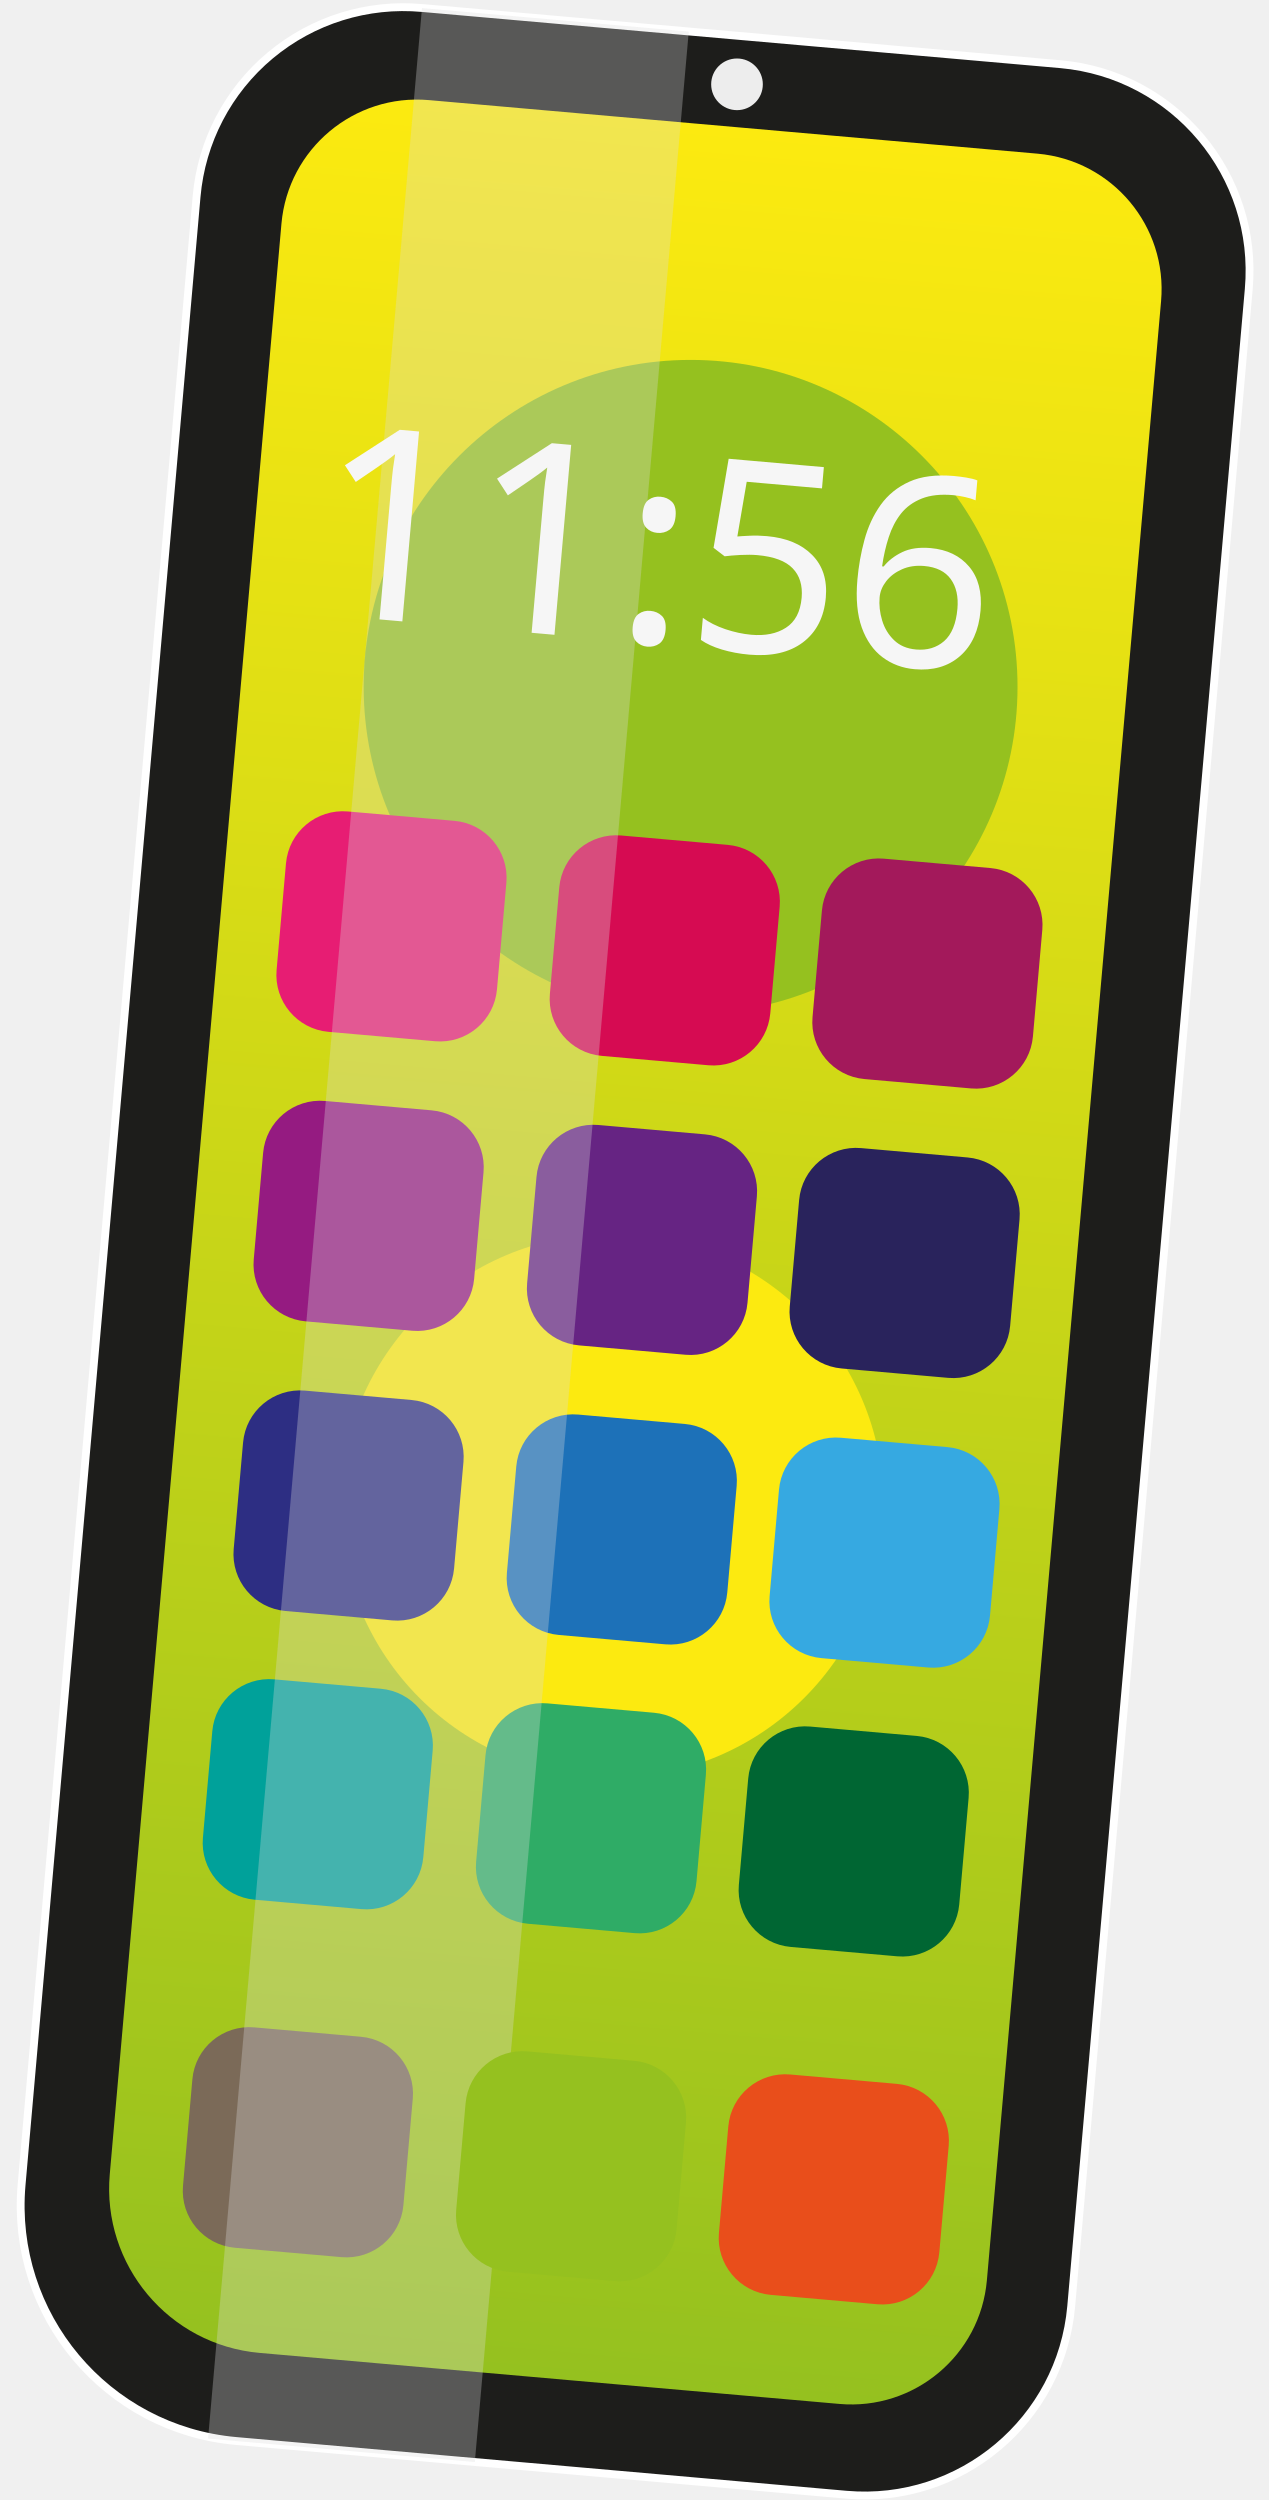
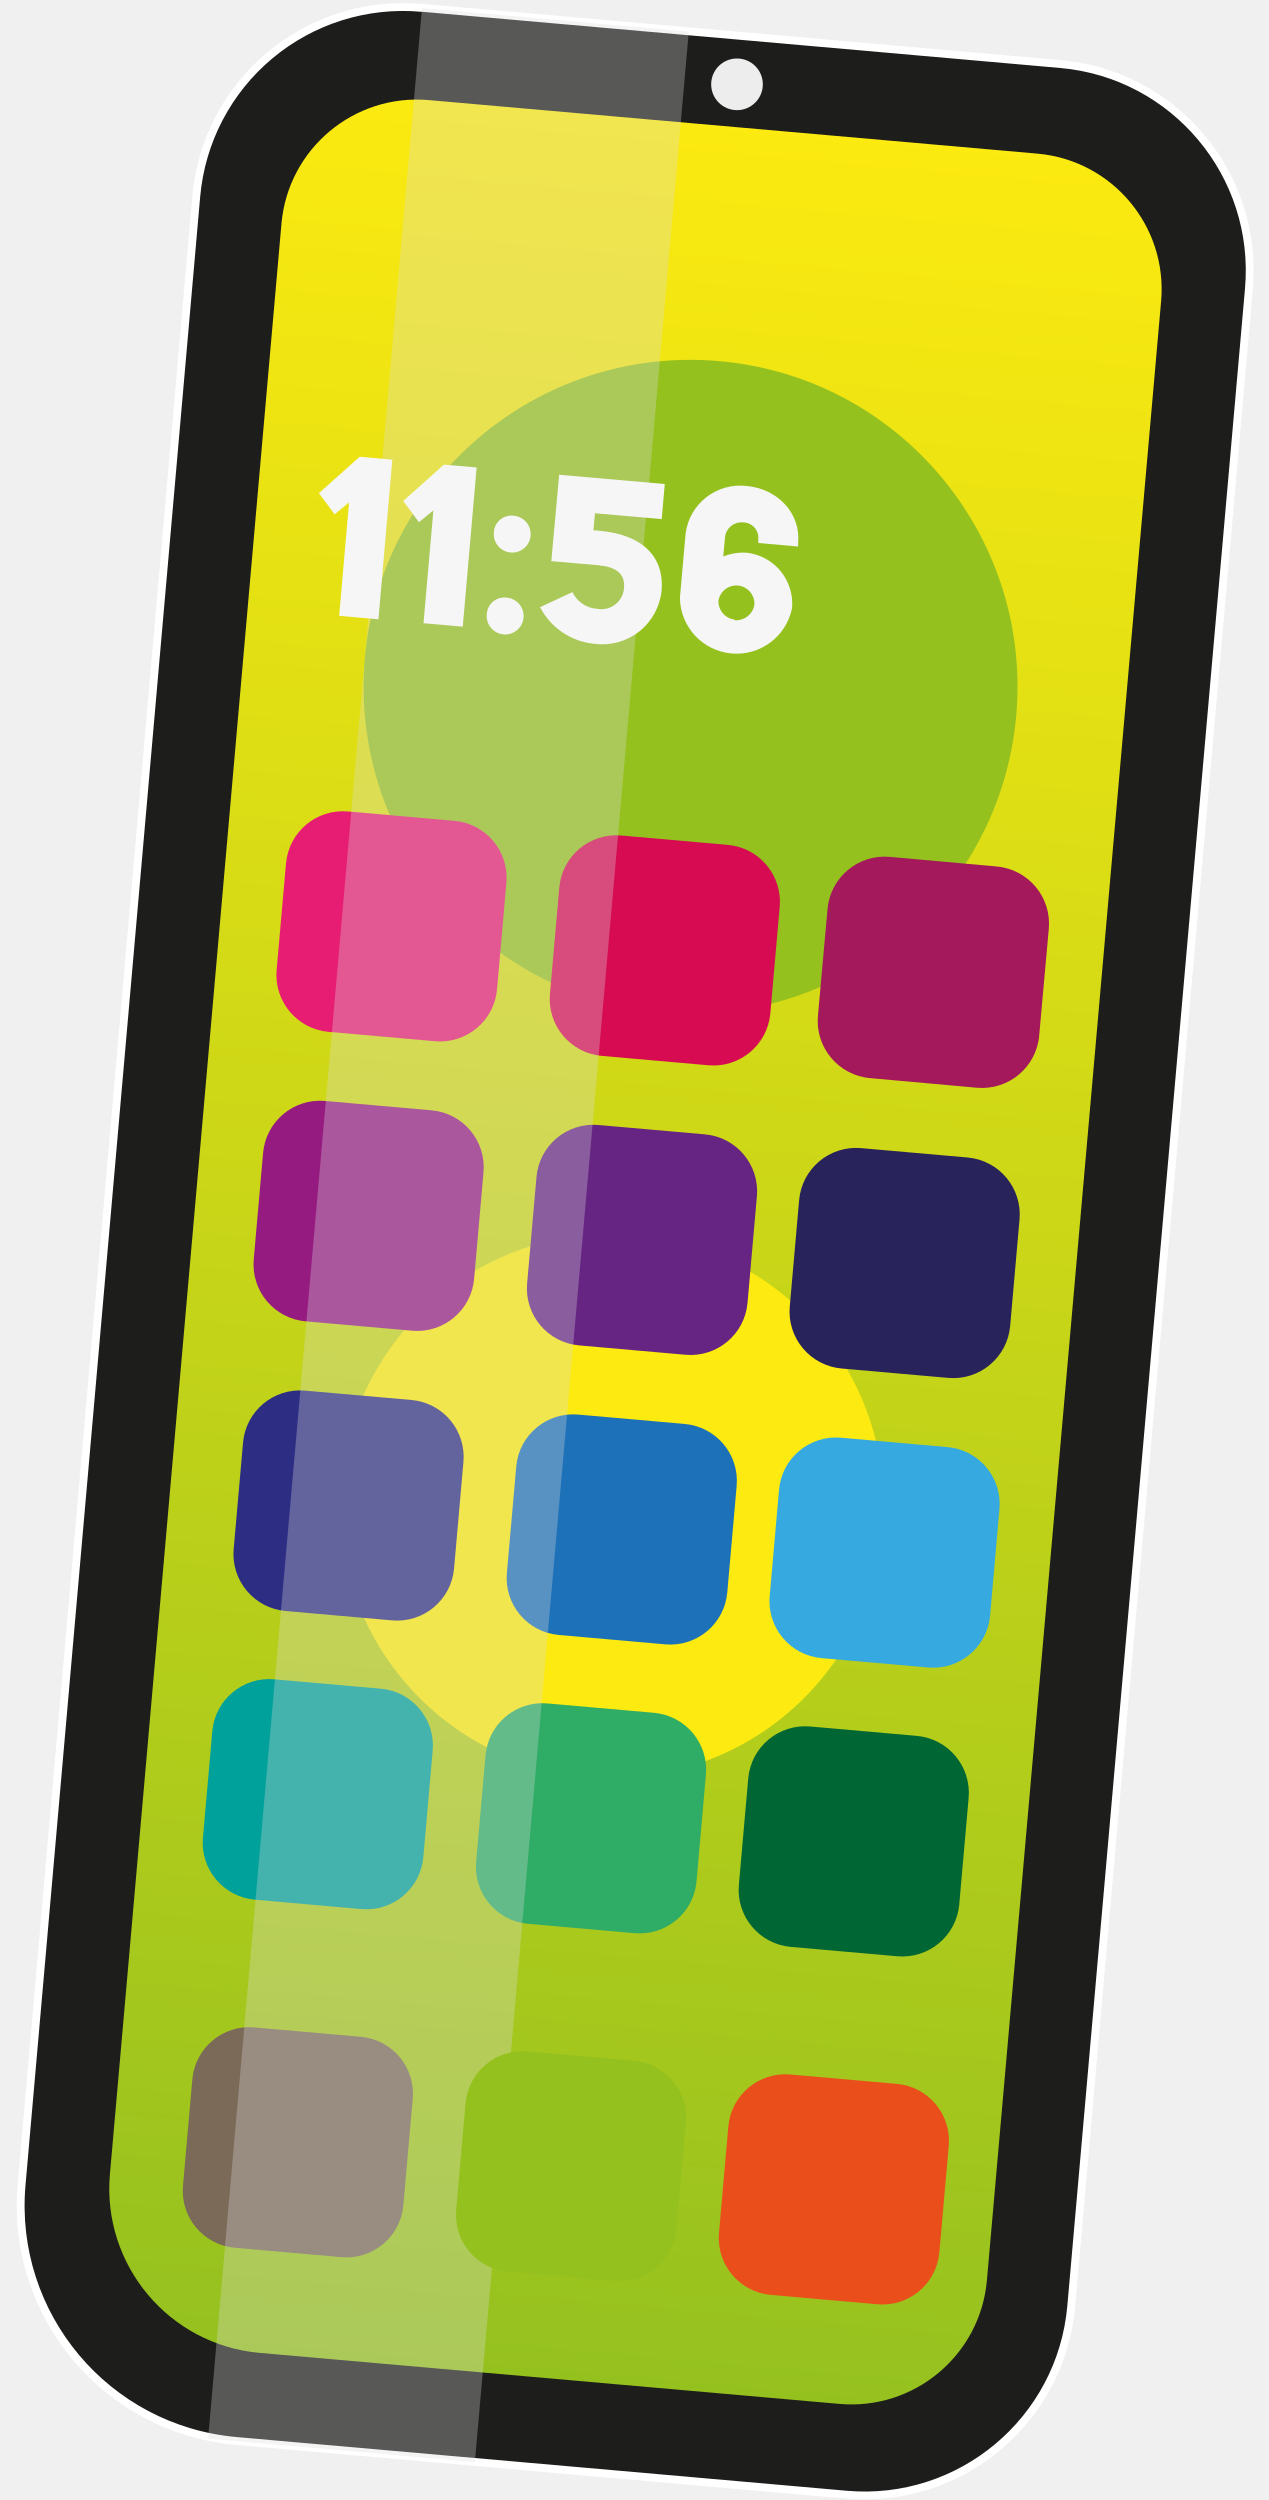
<svg xmlns="http://www.w3.org/2000/svg" id="Layer_1" data-name="Layer 1" viewBox="0 0 161.56 318.42">
  <defs>
-     <style>.cls-1{fill:#1d1d1b;stroke:#fff;stroke-miterlimit:10;}.cls-2{fill:url(#linear-gradient);}.cls-3{fill:#95c11f;}.cls-4{fill:#fcea10;}.cls-5{fill:#e71d73;}.cls-6{fill:#d60b52;}.cls-7{fill:#a3195b;}.cls-8{fill:#951b81;}.cls-9{fill:#662483;}.cls-10{fill:#29235c;}.cls-11{fill:#2d2e83;}.cls-12{fill:#1d71b8;}.cls-13{fill:#36a9e1;}.cls-14{fill:#00a19a;}.cls-15{fill:#2fac66;}.cls-16{fill:#063;}.cls-17{fill:#7b6a58;}.cls-18{fill:#dadada;opacity:0.31;}.cls-19{fill:#e94e1b;}.cls-20{font-size:34px;fill:#f6f6f6;font-family:AcierBATText-Solid, Acier BAT;}.cls-21{fill:#ededed;}</style>
-     <linearGradient id="linear-gradient" x1="178.01" y1="28.61" x2="178.01" y2="316.32" gradientTransform="translate(-97.24 -13.01)" gradientUnits="userSpaceOnUse">
+     <style>.cls-1{fill:#1d1d1b;stroke:#fff;stroke-miterlimit:10;}.cls-2{fill:url(#linear-gradient);}.cls-3{fill:#95c11f;}.cls-4{fill:#fcea10;}.cls-5{fill:#e71d73;}.cls-6{fill:#d60b52;}.cls-7{fill:#a3195b;}.cls-8{fill:#951b81;}.cls-9{fill:#662483;}.cls-10{fill:#29235c;}.cls-11{fill:#2d2e83;}.cls-12{fill:#1d71b8;}.cls-13{fill:#36a9e1;}.cls-14{fill:#00a19a;}.cls-15{fill:#2fac66;}.cls-16{fill:#063;}.cls-17{fill:#7b6a58;}.cls-18{fill:#dadada;opacity:0.31;}.cls-18,.cls-20{isolation:isolate;}.cls-19{fill:#e94e1b;}.cls-21{fill:#f6f6f6;}.cls-22{fill:#ededed;}</style>
+     <linearGradient id="linear-gradient" x1="200.14" y1="309.22" x2="200.14" y2="21.5" gradientTransform="matrix(1, 0.09, 0.09, -1, -133.1, 306.64)" gradientUnits="userSpaceOnUse">
      <stop offset="0" stop-color="#fcea10" />
      <stop offset="1" stop-color="#95c11f" />
    </linearGradient>
  </defs>
-   <path class="cls-1" d="M40,4H121.6A26.43,26.43,0,0,1,148,30.44v257.9a26.43,26.43,0,0,1-26.43,26.43h-78a30.1,30.1,0,0,1-30.1-30.1V30.44A26.43,26.43,0,0,1,40,4Z" transform="translate(14.29 -6.47) rotate(5.03)" />
-   <path class="cls-2" d="M41.86,15.61h77.82A17.33,17.33,0,0,1,137,32.93V286a17.33,17.33,0,0,1-17.33,17.33H45.53a21,21,0,0,1-21-21V32.93A17.33,17.33,0,0,1,41.86,15.61Z" transform="translate(14.3 -6.47) rotate(5.03)" />
-   <circle class="cls-3" cx="87.96" cy="87.48" r="41.64" />
+   <path class="cls-1" d="M53.79,1l81.28,7.16a26.42,26.42,0,0,1,24,28.65L136.44,293.74a26.43,26.43,0,0,1-28.65,24l-77.7-6.84A30.1,30.1,0,0,1,2.75,278.28h0L25,25A26.43,26.43,0,0,1,53.68,1Z" />
+   <path class="cls-2" d="M54.63,12.75l77.52,6.82a17.34,17.34,0,0,1,15.74,18.77L125.7,290.44a17.33,17.33,0,0,1-18.79,15.74l-73.85-6.5A21,21,0,0,1,14,276.92h0L35.85,28.48A17.32,17.32,0,0,1,54.63,12.75Z" />
+   <circle class="cls-3" cx="87.96" cy="87.48" r="41.64" transform="translate(-6.48 167.92) rotate(-85.27)" />
  <circle class="cls-4" cx="77.93" cy="191.79" r="34.63" />
-   <rect class="cls-5" x="35.77" y="103.9" width="28.18" height="28.18" rx="7.28" transform="translate(10.54 -3.92) rotate(5.03)" />
-   <rect class="cls-6" x="70.58" y="106.96" width="28.18" height="28.18" rx="7.28" transform="translate(10.94 -6.96) rotate(5.03)" />
-   <rect class="cls-7" x="104.03" y="109.91" width="28.18" height="28.18" rx="7.28" transform="translate(11.33 -9.88) rotate(5.03)" />
-   <rect class="cls-8" x="32.86" y="140.77" width="28.18" height="28.18" rx="7.28" transform="translate(13.76 -3.52) rotate(5.03)" />
-   <rect class="cls-9" x="67.67" y="143.83" width="28.18" height="28.18" rx="7.28" transform="translate(14.17 -6.56) rotate(5.03)" />
-   <rect class="cls-10" x="101.13" y="146.78" width="28.18" height="28.18" rx="7.28" transform="translate(14.55 -9.49) rotate(5.03)" />
-   <rect class="cls-11" x="30.3" y="177.66" width="28.18" height="28.18" rx="7.28" transform="translate(16.99 -3.15) rotate(5.03)" />
-   <rect class="cls-12" x="65.1" y="180.72" width="28.18" height="28.18" rx="7.28" transform="translate(17.39 -6.2) rotate(5.03)" />
-   <rect class="cls-13" x="98.56" y="183.67" width="28.18" height="28.18" rx="7.28" transform="translate(17.78 -9.12) rotate(5.03)" />
-   <rect class="cls-14" x="26.38" y="214.44" width="28.18" height="28.18" rx="7.28" transform="translate(20.2 -2.67) rotate(5.03)" />
-   <rect class="cls-15" x="61.18" y="217.5" width="28.18" height="28.18" rx="7.28" transform="translate(20.6 -5.71) rotate(5.03)" />
-   <rect class="cls-16" x="94.64" y="220.45" width="28.18" height="28.18" rx="7.28" transform="translate(20.99 -8.63) rotate(5.03)" />
-   <rect class="cls-17" x="23.84" y="258.76" width="28.18" height="28.18" rx="7.28" transform="translate(24.08 -2.27) rotate(5.03)" />
-   <rect class="cls-18" x="40.05" y="1.93" width="34.11" height="310.76" transform="translate(14.02 -4.4) rotate(5.03)" />
-   <rect class="cls-3" x="58.64" y="261.83" width="28.18" height="28.18" rx="7.28" transform="translate(24.48 -5.32) rotate(5.03)" />
-   <rect class="cls-19" x="92.1" y="264.77" width="28.18" height="28.18" rx="7.28" transform="translate(24.87 -8.24) rotate(5.03)" />
-   <text class="cls-20" transform="translate(39.23 78.09) rotate(5.03)">11:56</text>
-   <circle class="cls-21" cx="93.87" cy="10.74" r="3.29" />
+   <rect class="cls-5" x="35.77" y="103.9" width="28.18" height="28.18" rx="7.28" transform="translate(-72.04 157.31) rotate(-84.97)" />
+   <rect class="cls-6" x="70.58" y="106.96" width="28.18" height="28.18" rx="7.28" transform="translate(-43.33 194.78) rotate(-84.97)" />
+   <rect class="cls-7" x="104.03" y="109.91" width="28.18" height="28.18" rx="7.28" transform="matrix(0.09, -1, 1, 0.09, -15.75, 230.8)" />
+   <rect class="cls-8" x="32.86" y="140.77" width="28.18" height="28.18" rx="7.28" transform="translate(-111.43 188.05) rotate(-84.97)" />
+   <rect class="cls-9" x="67.68" y="143.83" width="28.18" height="28.18" rx="7.28" transform="translate(-82.71 225.53) rotate(-84.97)" />
+   <rect class="cls-10" x="101.13" y="146.77" width="28.18" height="28.18" rx="7.28" transform="translate(-55.12 261.54) rotate(-84.97)" />
+   <rect class="cls-11" x="30.31" y="177.66" width="28.18" height="28.18" rx="7.28" transform="translate(-150.51 219.17) rotate(-84.97)" />
+   <rect class="cls-12" x="65.1" y="180.71" width="28.18" height="28.18" rx="7.28" transform="translate(-121.8 256.61) rotate(-84.97)" />
+   <rect class="cls-13" x="98.57" y="183.67" width="28.18" height="28.18" rx="7.28" transform="translate(-94.21 292.64) rotate(-84.97)" />
+   <rect class="cls-14" x="26.39" y="214.44" width="28.18" height="28.18" rx="7.28" transform="translate(-190.72 248.81) rotate(-84.97)" />
+   <rect class="cls-15" x="61.18" y="217.5" width="28.18" height="28.18" rx="7.28" transform="translate(-162.02 286.27) rotate(-84.97)" />
+   <rect class="cls-16" x="94.65" y="220.45" width="28.18" height="28.18" rx="7.28" transform="translate(-134.43 322.29) rotate(-84.97)" />
+   <rect class="cls-17" x="23.85" y="258.76" width="28.18" height="28.18" rx="7.28" transform="translate(-237.19 286.73) rotate(-84.97)" />
+   <rect class="cls-18" x="-98.27" y="140.26" width="310.76" height="34.11" transform="translate(-104.6 200.41) rotate(-84.97)" />
+   <rect class="cls-3" x="58.65" y="261.82" width="28.18" height="28.18" rx="7.28" transform="translate(-208.49 324.18) rotate(-84.97)" />
+   <rect class="cls-19" x="92.11" y="264.77" width="28.18" height="28.18" rx="7.28" transform="translate(-180.89 360.2) rotate(-84.97)" />
+   <g class="cls-20">
+     <path class="cls-21" d="M44.46,64l-1.84,1.51-2-2.7,5.19-4.63,4.16.37L48.2,78.88l-5-.44Z" />
+     <path class="cls-21" d="M55.2,65l-1.84,1.51-2-2.7,5.18-4.63,4.17.36L58.94,79.82l-5-.44Z" />
+     <path class="cls-21" d="M64.62,76.13A2.35,2.35,0,1,1,62,78.25,2.24,2.24,0,0,1,64.62,76.13Zm.92-10.43a2.35,2.35,0,1,1-2.64,2.12A2.25,2.25,0,0,1,65.54,65.7Z" />
+     <path class="cls-21" d="M72.91,75.42a3.78,3.78,0,0,0,3.19,2.13,2.89,2.89,0,0,0,3.38-2.64c.17-1.93-1.13-2.73-3.33-2.92l-5.93-.52,1-11,13.45,1.18-.39,4.47-8.5-.75-.2,2.17.82.07c4.94.44,8.27,2.91,7.86,7.66A7.59,7.59,0,0,1,75.72,82a8.67,8.67,0,0,1-6.93-4.67Z" />
+     <path class="cls-21" d="M87.32,68a7,7,0,0,1,7.78-6.1c4,.35,6.89,3.54,6.56,7.2l0,.51-5.08-.45,0-.51a1.94,1.94,0,0,0-1.89-2.11,2.12,2.12,0,0,0-2.35,1.91l-.22,2.43a6.88,6.88,0,0,1,3-.48,6.53,6.53,0,0,1,5.76,7.06A7.21,7.21,0,0,1,86.6,76.15Zm6.27,11a2.37,2.37,0,0,0,2.5-2A2.33,2.33,0,0,0,94,74.58a2.31,2.31,0,0,0-2.49,1.93A2.34,2.34,0,0,0,93.59,78.92Z" />
+   </g>
+   <circle class="cls-22" cx="93.87" cy="10.74" r="3.29" />
</svg>
